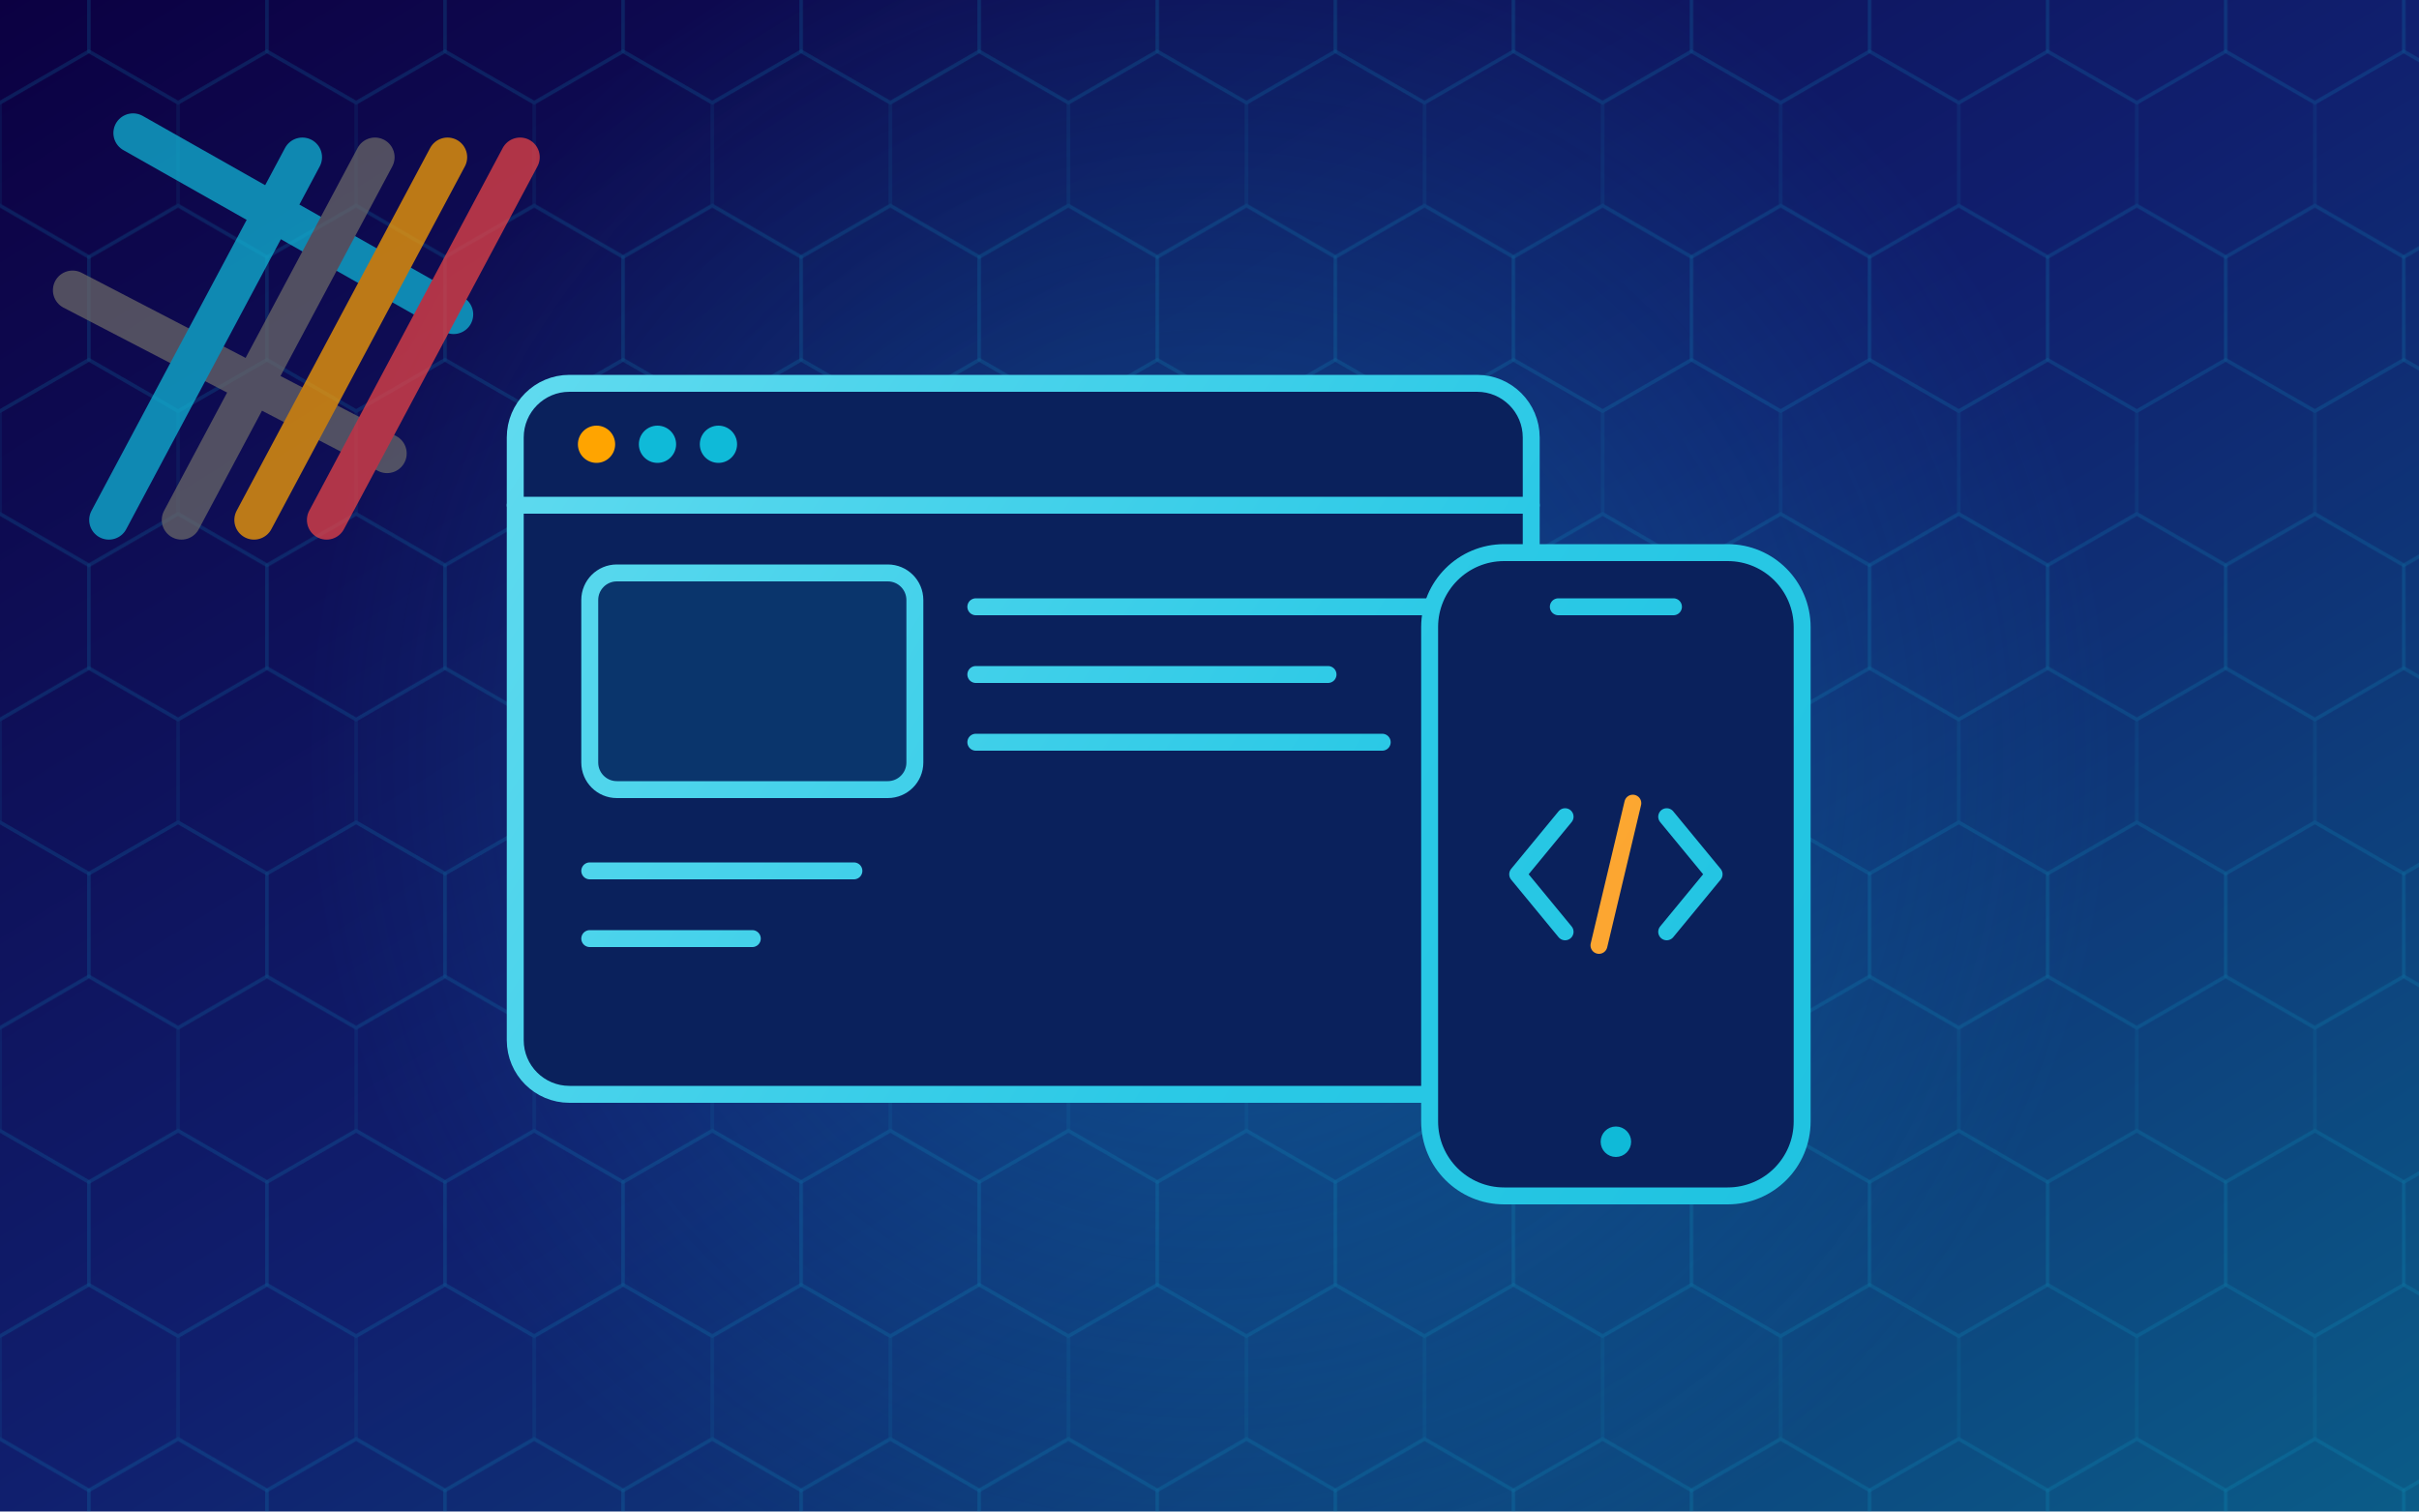
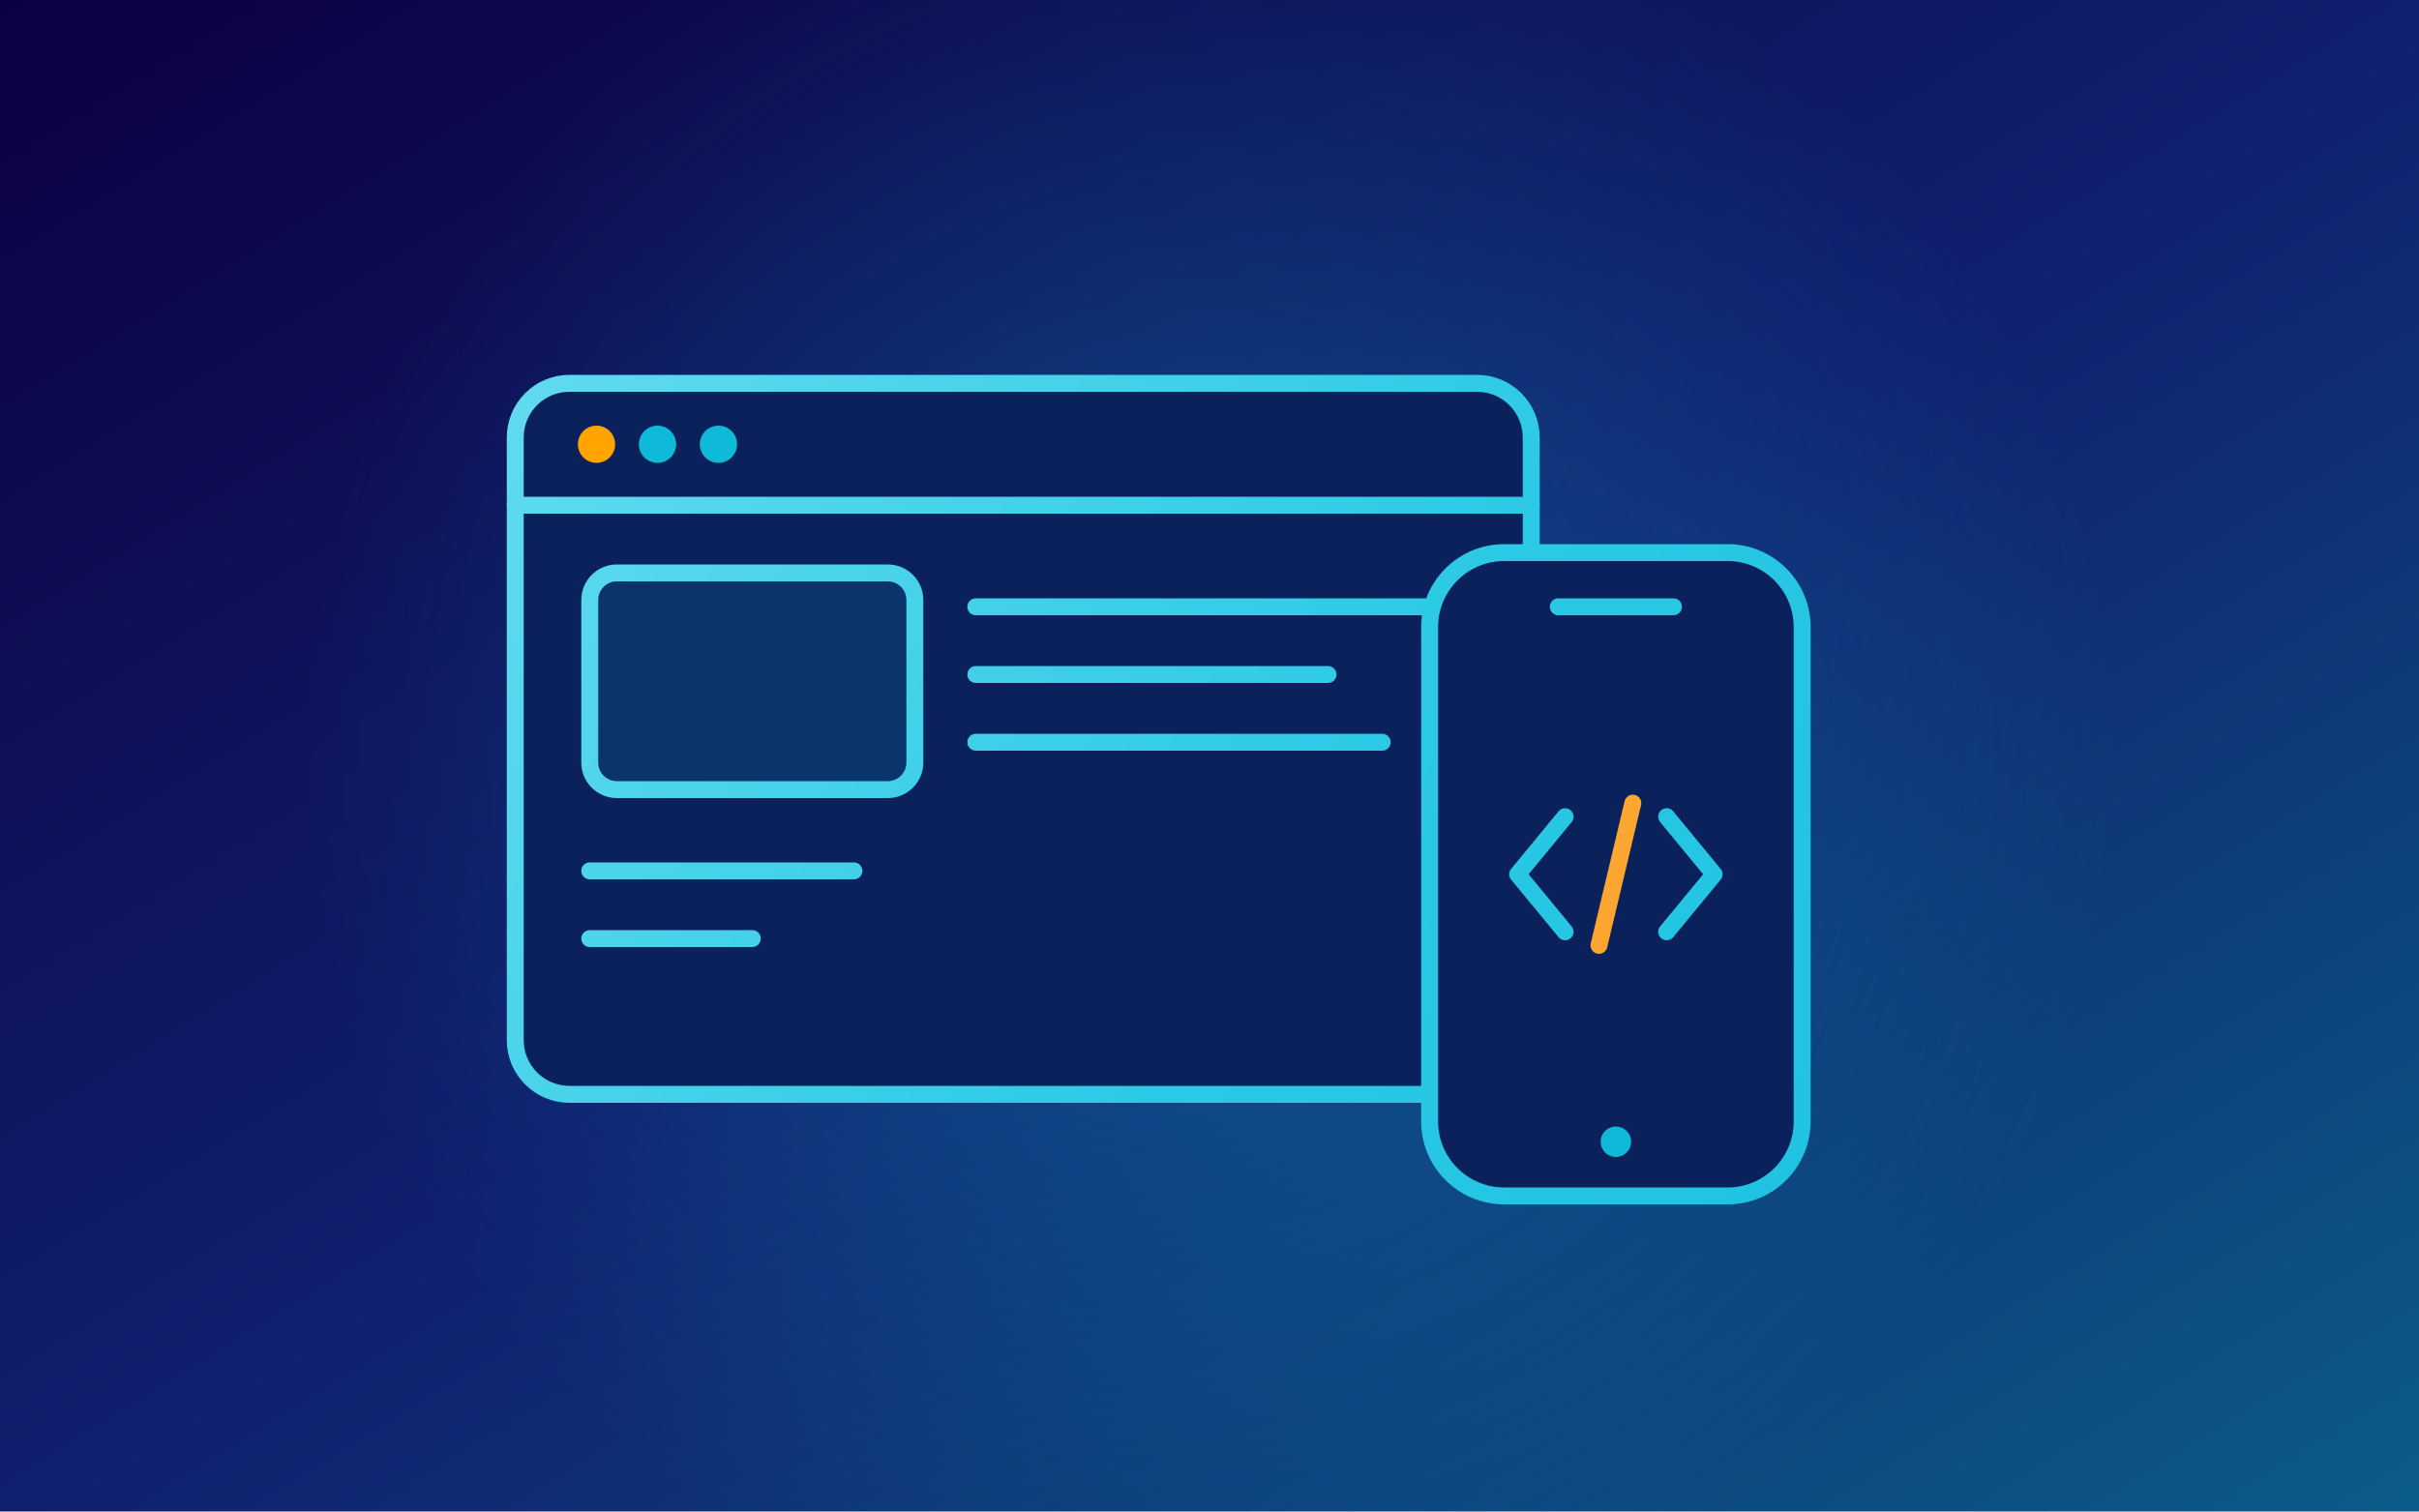
<svg xmlns="http://www.w3.org/2000/svg" viewBox="0 0 800 500" role="img" aria-label="Web and app development">
  <defs>
    <linearGradient id="bg" x1="0" y1="0" x2="1" y2="1">
      <stop offset="0" stop-color="#0C0042" />
      <stop offset="0.5" stop-color="#101F6E" />
      <stop offset="1" stop-color="#0B5C88" />
    </linearGradient>
    <linearGradient id="gS" gradientUnits="userSpaceOnUse" x1="0" y1="0" x2="800" y2="500">
      <stop offset="0" stop-color="#8FEAF7" />
      <stop offset="0.55" stop-color="#2BC9E6" />
      <stop offset="1" stop-color="#0FBAD8" />
    </linearGradient>
    <linearGradient id="gO" gradientUnits="userSpaceOnUse" x1="0" y1="0" x2="800" y2="500">
      <stop offset="0" stop-color="#FFE29A" />
      <stop offset="0.5" stop-color="#FFB02E" />
      <stop offset="1" stop-color="#F58B3A" />
    </linearGradient>
    <radialGradient id="glC" cx="0.5" cy="0.5" r="0.5">
      <stop offset="0" stop-color="#0FBAD8" stop-opacity="0.30" />
      <stop offset="1" stop-color="#0FBAD8" stop-opacity="0" />
    </radialGradient>
    <radialGradient id="glO" cx="0.5" cy="0.5" r="0.5">
      <stop offset="0" stop-color="#FFA400" stop-opacity="0.24" />
      <stop offset="1" stop-color="#FFA400" stop-opacity="0" />
    </radialGradient>
-     <pattern id="hx" width="58.89" height="102" patternUnits="userSpaceOnUse">
-       <g fill="none" stroke="#0FBAD8" stroke-opacity="0.08" stroke-width="1.2">
-         <polygon points="0.0,-34.0 29.4,-17.0 29.4,17.0 0.0,34.0 -29.4,17.0 -29.4,-17.0" />
-         <polygon points="58.9,-34.0 88.3,-17.0 88.3,17.0 58.9,34.0 29.4,17.0 29.4,-17.0" />
-         <polygon points="0.0,68.0 29.4,85.0 29.4,119.0 0.0,136.0 -29.4,119.0 -29.4,85.0" />
-         <polygon points="58.9,68.0 88.3,85.0 88.3,119.0 58.9,136.0 29.4,119.0 29.4,85.0" />
-         <polygon points="29.4,17.0 58.9,34.0 58.9,68.0 29.4,85.0 0.0,68.0 0.0,34.0" />
-       </g>
-     </pattern>
  </defs>
  <rect width="800" height="500" fill="url(#bg)" />
-   <rect width="800" height="500" fill="url(#hx)" />
  <circle cx="400" cy="250.0" r="300.0" fill="url(#glC)" />
-   <g stroke-linecap="round" stroke-width="13" opacity="0.72" fill="none">
-     <line x1="24" y1="96" x2="128" y2="150" stroke="#6B6A68" />
-     <line x1="44" y1="44" x2="150" y2="104" stroke="#0FBAD8" />
-     <line x1="36" y1="172" x2="100" y2="52" stroke="#0FBAD8" />
-     <line x1="60" y1="172" x2="124" y2="52" stroke="#6B6A68" />
-     <line x1="84" y1="172" x2="148" y2="52" stroke="#FFA400" />
-     <line x1="108" y1="172" x2="172" y2="52" stroke="#EF4444" />
-   </g>
  <g transform="translate(400 250.0) scale(1.12) translate(-400 -250.0)">
    <g fill="none" stroke="url(#gS)" stroke-width="5" stroke-linecap="round" stroke-linejoin="round">
      <g transform="translate(-5,0)">
        <rect x="200" y="140" width="300" height="210" rx="16" fill="#0A0A4A" stroke="none" />
        <rect x="200" y="140" width="300" height="210" rx="16" fill="rgba(15,186,216,0.13)" />
        <line x1="200" y1="176" x2="500" y2="176" />
        <circle cx="224" cy="158" r="5" fill="#FFA400" stroke="#FFA400" stroke-width="1" />
        <circle cx="242" cy="158" r="5" fill="#0FBAD8" stroke="#0FBAD8" stroke-width="1" />
        <circle cx="260" cy="158" r="5" fill="#0FBAD8" stroke="#0FBAD8" stroke-width="1" />
        <rect x="222" y="196" width="96" height="64" rx="8" fill="rgba(15,186,216,0.13)" />
        <line x1="336" y1="206" x2="470" y2="206" />
        <line x1="336" y1="226" x2="440" y2="226" />
        <line x1="336" y1="246" x2="456" y2="246" />
        <line x1="222" y1="284" x2="300" y2="284" />
        <line x1="222" y1="304" x2="270" y2="304" />
        <rect x="470" y="190" width="110" height="190" rx="22" fill="#0A0A4A" stroke="none" />
        <rect x="470" y="190" width="110" height="190" rx="22" fill="rgba(15,186,216,0.13)" />
        <line x1="508" y1="206" x2="542" y2="206" />
        <polyline points="510,268 496,285 510,302" fill="none" />
        <polyline points="540,268 554,285 540,302" fill="none" />
        <line x1="530" y1="264" x2="520" y2="306" stroke="url(#gO)" />
        <circle cx="525" cy="364" r="4" fill="#0FBAD8" stroke="#0FBAD8" stroke-width="1" />
      </g>
    </g>
  </g>
</svg>
